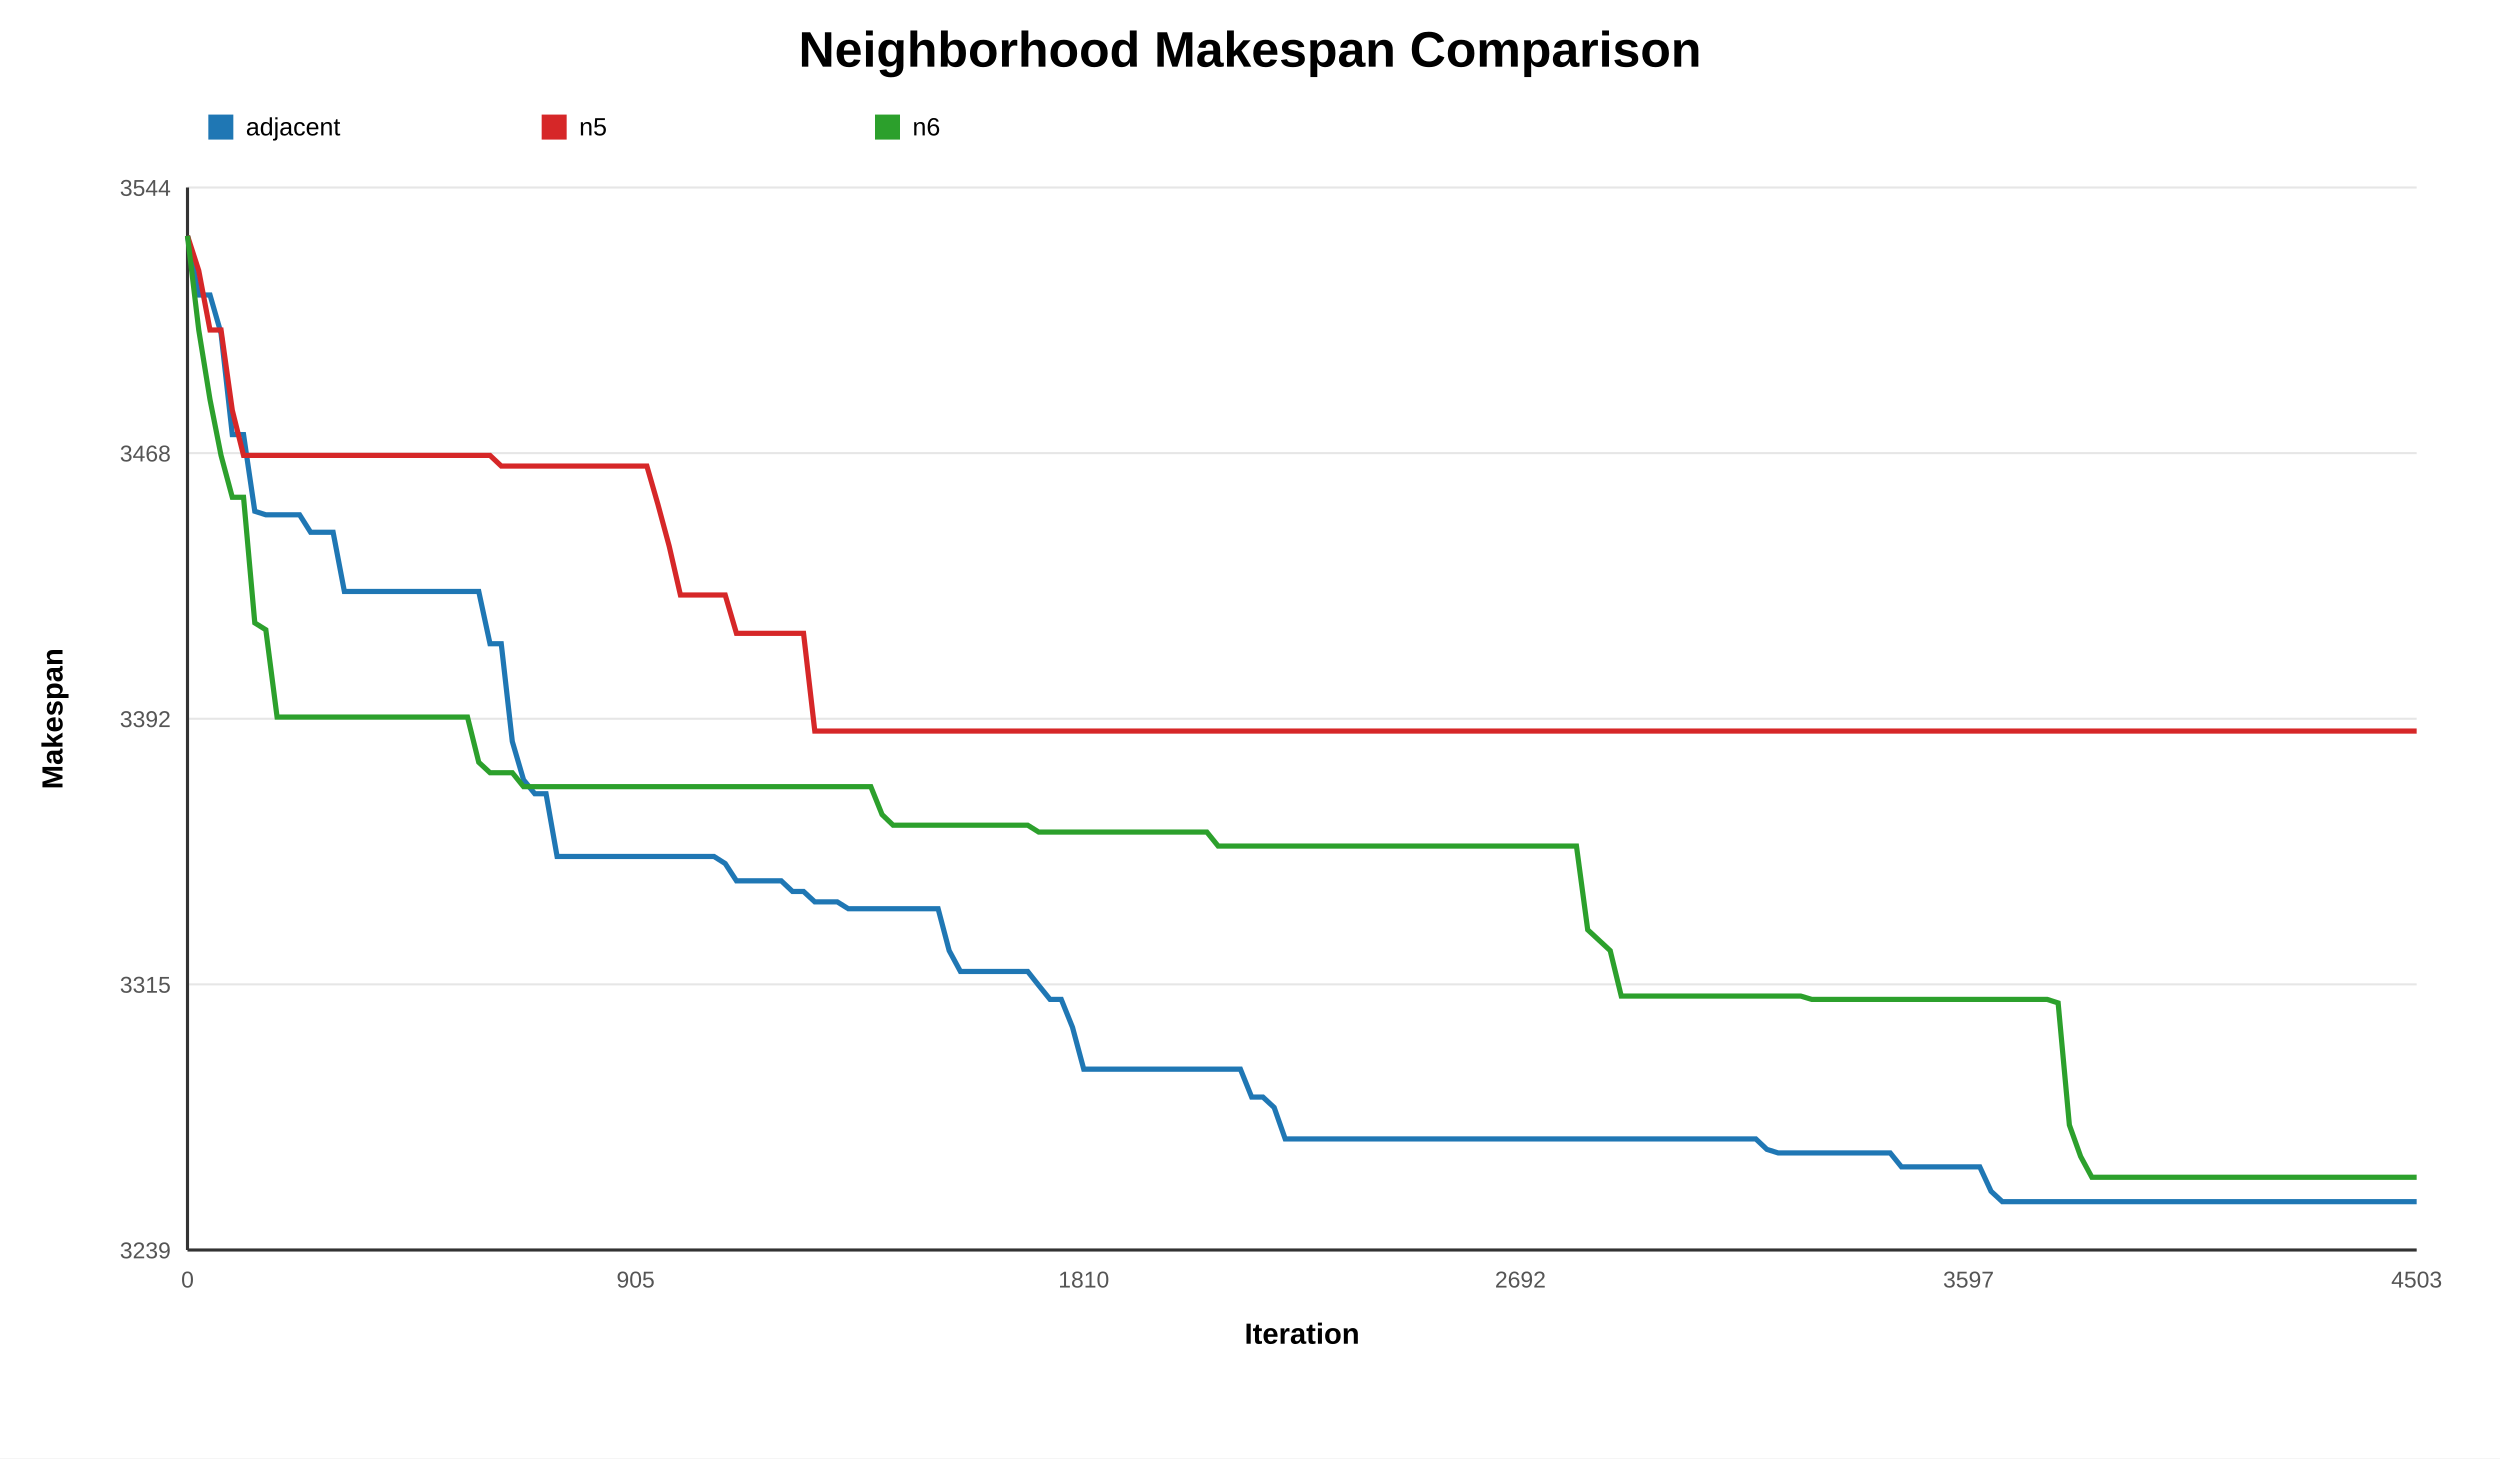
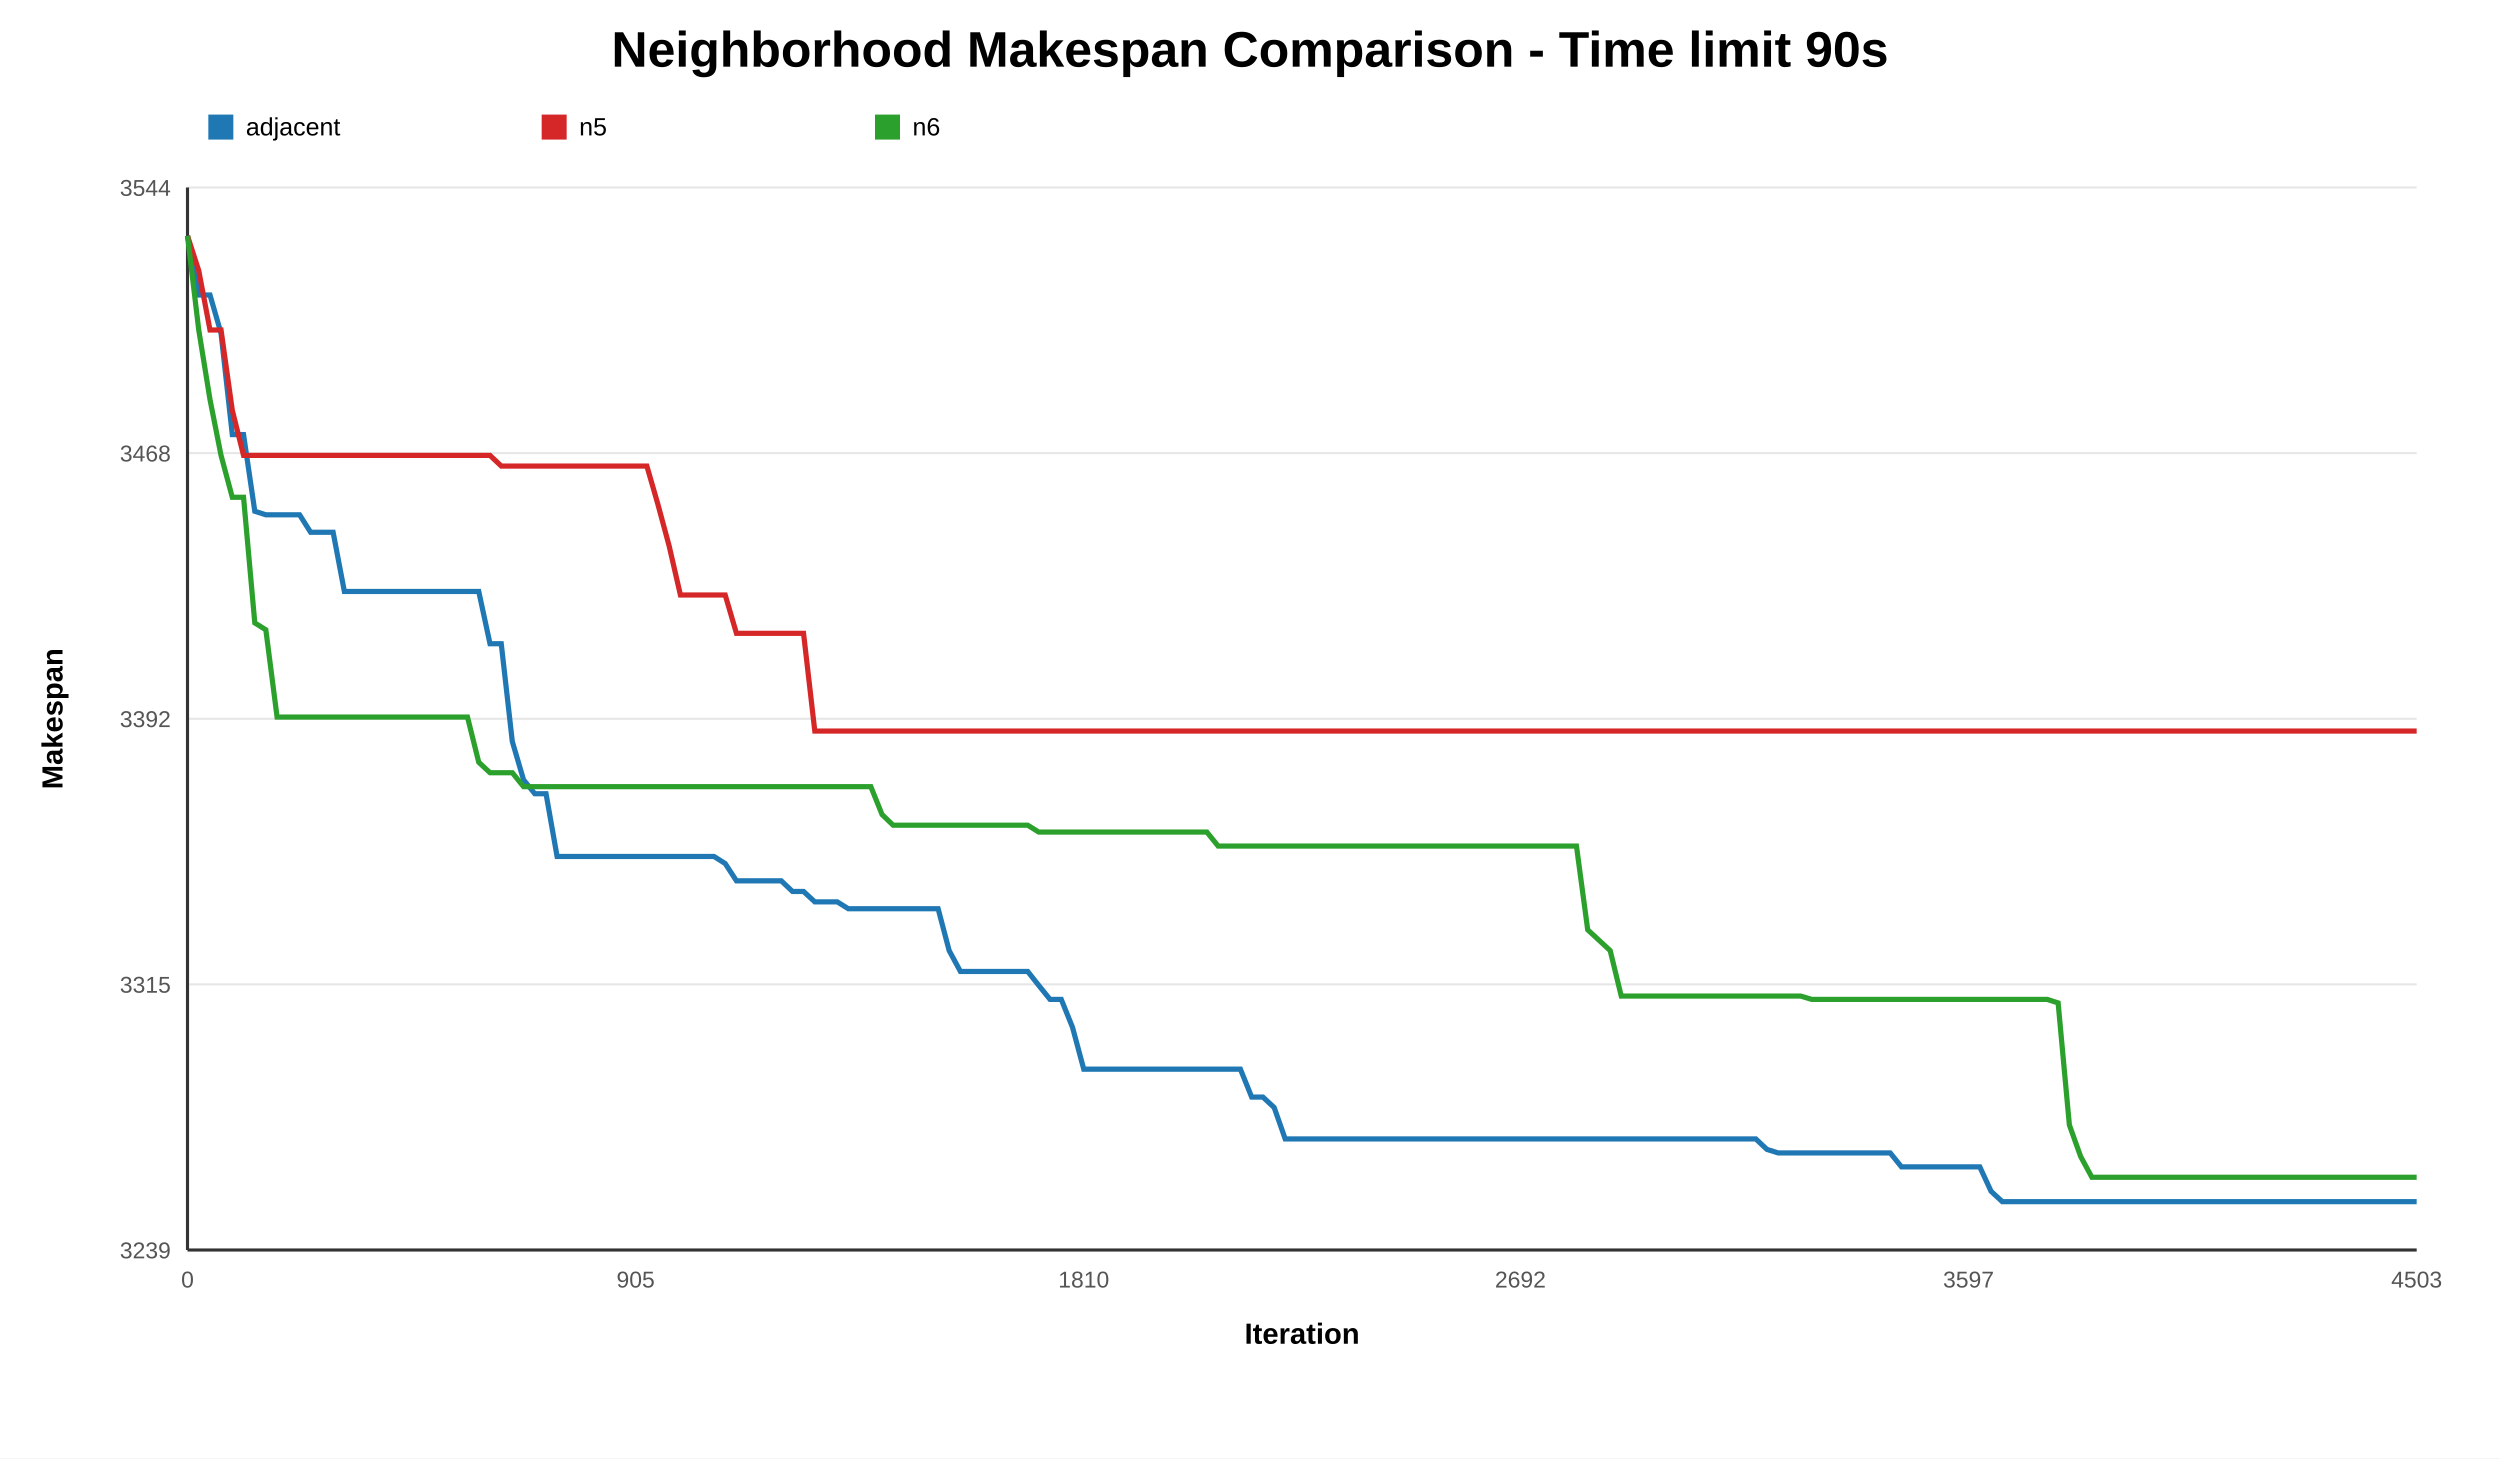
<svg xmlns="http://www.w3.org/2000/svg" width="1200" height="700" viewBox="0 0 1200 700">
  <rect x="0" y="0" width="1200" height="700" fill="#ffffff" />
-   <text x="600.0" y="32" text-anchor="middle" font-family="Arial" font-size="24" font-weight="bold">Neighborhood Makespan Comparison</text>
+   <text x="600.0" y="32" text-anchor="middle" font-family="Arial" font-size="24" font-weight="bold">Neighborhood Makespan Comparison - Time limit 90s</text>
  <line x1="90.0" y1="600.0" x2="1160.0" y2="600.0" stroke="#e6e6e6" stroke-width="1" />
  <text x="82.0" y="604.0" text-anchor="end" font-family="Arial" font-size="11" fill="#555">3239</text>
  <line x1="90.0" y1="472.5" x2="1160.0" y2="472.5" stroke="#e6e6e6" stroke-width="1" />
  <text x="82.0" y="476.5" text-anchor="end" font-family="Arial" font-size="11" fill="#555">3315</text>
  <line x1="90.0" y1="345.0" x2="1160.0" y2="345.0" stroke="#e6e6e6" stroke-width="1" />
  <text x="82.0" y="349.0" text-anchor="end" font-family="Arial" font-size="11" fill="#555">3392</text>
  <line x1="90.0" y1="217.5" x2="1160.0" y2="217.5" stroke="#e6e6e6" stroke-width="1" />
  <text x="82.0" y="221.5" text-anchor="end" font-family="Arial" font-size="11" fill="#555">3468</text>
  <line x1="90.0" y1="90.0" x2="1160.0" y2="90.0" stroke="#e6e6e6" stroke-width="1" />
  <text x="82.0" y="94.0" text-anchor="end" font-family="Arial" font-size="11" fill="#555">3544</text>
  <line x1="90" y1="600" x2="1160" y2="600" stroke="#333" stroke-width="1.5" />
  <line x1="90" y1="90" x2="90" y2="600" stroke="#333" stroke-width="1.5" />
  <polyline fill="none" stroke="#1f77b4" stroke-width="2.5" points="90.0,113.2 95.4,141.6 100.8,141.6 106.1,160.0 111.5,208.6 116.9,208.6 122.3,245.4 127.6,247.1 133.0,247.1 138.4,247.1 143.8,247.1 149.1,255.5 154.5,255.5 159.9,255.5 165.3,283.9 170.7,283.9 176.0,283.9 181.4,283.9 186.8,283.9 192.2,283.9 197.5,283.9 202.9,283.9 208.3,283.9 213.7,283.9 219.0,283.9 224.4,283.9 229.8,283.9 235.2,309.0 240.6,309.0 245.9,355.9 251.3,374.3 256.7,381.0 262.1,381.0 267.4,411.1 272.8,411.1 278.2,411.1 283.6,411.1 288.9,411.1 294.3,411.1 299.7,411.1 305.1,411.1 310.5,411.1 315.8,411.1 321.2,411.1 326.6,411.1 332.0,411.1 337.3,411.1 342.7,411.1 348.1,414.5 353.5,422.8 358.8,422.8 364.2,422.8 369.6,422.8 375.0,422.8 380.4,427.9 385.7,427.9 391.1,432.9 396.5,432.9 401.9,432.9 407.2,436.2 412.6,436.2 418.0,436.2 423.4,436.2 428.7,436.2 434.1,436.2 439.5,436.2 444.9,436.2 450.3,436.2 455.6,456.3 461.0,466.3 466.4,466.3 471.8,466.3 477.1,466.3 482.5,466.3 487.9,466.3 493.3,466.3 498.6,473.0 504.0,479.7 509.4,479.7 514.8,493.1 520.2,513.2 525.5,513.2 530.9,513.2 536.3,513.2 541.7,513.2 547.0,513.2 552.4,513.2 557.8,513.2 563.2,513.2 568.5,513.2 573.9,513.2 579.3,513.2 584.7,513.2 590.1,513.2 595.4,513.2 600.8,526.6 606.2,526.6 611.6,531.6 616.9,546.7 622.3,546.7 627.7,546.7 633.1,546.7 638.4,546.7 643.8,546.7 649.2,546.7 654.6,546.7 659.9,546.7 665.3,546.7 670.7,546.7 676.1,546.7 681.5,546.7 686.8,546.7 692.2,546.7 697.6,546.7 703.0,546.7 708.3,546.7 713.7,546.7 719.1,546.7 724.5,546.7 729.8,546.7 735.2,546.7 740.6,546.7 746.0,546.7 751.4,546.7 756.7,546.7 762.1,546.7 767.5,546.7 772.9,546.7 778.2,546.7 783.6,546.7 789.0,546.7 794.4,546.7 799.7,546.7 805.1,546.7 810.5,546.7 815.9,546.7 821.3,546.7 826.6,546.7 832.0,546.7 837.4,546.7 842.8,546.7 848.1,551.7 853.5,553.4 858.9,553.4 864.3,553.4 869.6,553.4 875.0,553.4 880.4,553.4 885.8,553.4 891.2,553.4 896.5,553.4 901.9,553.4 907.3,553.4 912.7,560.1 918.0,560.1 923.4,560.1 928.8,560.1 934.2,560.1 939.5,560.1 944.9,560.1 950.3,560.1 955.7,571.8 961.1,576.8 966.4,576.8 971.8,576.8 977.2,576.8 982.6,576.8 987.9,576.8 993.3,576.8 998.7,576.8 1004.1,576.8 1009.4,576.8 1014.8,576.8 1020.2,576.8 1025.6,576.8 1031.0,576.8 1036.3,576.8 1041.7,576.8 1047.1,576.8 1052.5,576.8 1057.8,576.8 1063.2,576.8 1068.6,576.8 1074.0,576.8 1079.3,576.8 1084.7,576.8 1090.1,576.8 1095.5,576.8 1100.9,576.8 1106.2,576.8 1111.6,576.8 1117.0,576.8 1122.4,576.8 1127.7,576.8 1133.1,576.8 1138.5,576.8 1143.9,576.8 1149.2,576.8 1154.6,576.8 1160.0,576.8" />
  <polyline fill="none" stroke="#d62728" stroke-width="2.5" points="90.0,113.2 95.4,129.9 100.8,158.4 106.1,158.4 111.5,196.9 116.9,218.6 122.3,218.6 127.6,218.6 133.0,218.6 138.4,218.6 143.8,218.6 149.1,218.6 154.5,218.6 159.9,218.6 165.3,218.6 170.7,218.6 176.0,218.6 181.4,218.6 186.8,218.6 192.2,218.6 197.5,218.6 202.9,218.6 208.3,218.6 213.7,218.6 219.0,218.6 224.4,218.6 229.8,218.6 235.2,218.6 240.6,223.7 245.9,223.7 251.3,223.7 256.7,223.7 262.1,223.7 267.4,223.7 272.8,223.7 278.2,223.7 283.6,223.7 288.9,223.7 294.3,223.7 299.7,223.7 305.1,223.7 310.5,223.7 315.8,242.1 321.2,262.1 326.6,285.6 332.0,285.6 337.3,285.6 342.7,285.6 348.1,285.6 353.5,304.0 358.8,304.0 364.2,304.0 369.6,304.0 375.0,304.0 380.4,304.0 385.7,304.0 391.1,350.9 396.5,350.9 401.9,350.9 407.2,350.9 412.6,350.9 418.0,350.9 423.4,350.9 428.7,350.9 434.1,350.9 439.5,350.9 444.9,350.9 450.3,350.9 455.6,350.9 461.0,350.9 466.4,350.9 471.8,350.9 477.1,350.9 482.5,350.9 487.9,350.9 493.3,350.9 498.6,350.9 504.0,350.9 509.4,350.9 514.8,350.9 520.2,350.9 525.5,350.9 530.9,350.9 536.3,350.9 541.7,350.9 547.0,350.9 552.4,350.9 557.8,350.9 563.2,350.9 568.5,350.9 573.9,350.9 579.3,350.9 584.7,350.9 590.1,350.9 595.4,350.9 600.8,350.9 606.2,350.9 611.6,350.9 616.9,350.9 622.3,350.9 627.7,350.9 633.1,350.9 638.4,350.9 643.8,350.9 649.2,350.9 654.6,350.9 659.9,350.9 665.3,350.9 670.7,350.9 676.1,350.9 681.5,350.9 686.8,350.9 692.2,350.9 697.6,350.9 703.0,350.9 708.3,350.9 713.7,350.9 719.1,350.9 724.5,350.9 729.8,350.9 735.2,350.9 740.6,350.9 746.0,350.9 751.4,350.9 756.7,350.9 762.1,350.9 767.5,350.9 772.9,350.9 778.2,350.9 783.6,350.9 789.0,350.9 794.4,350.9 799.7,350.9 805.1,350.9 810.5,350.9 815.9,350.9 821.3,350.9 826.6,350.9 832.0,350.9 837.4,350.9 842.8,350.9 848.1,350.9 853.5,350.9 858.9,350.9 864.3,350.9 869.6,350.9 875.0,350.9 880.4,350.9 885.8,350.9 891.2,350.9 896.5,350.9 901.9,350.9 907.3,350.9 912.7,350.9 918.0,350.9 923.4,350.9 928.8,350.9 934.2,350.9 939.5,350.9 944.9,350.9 950.3,350.9 955.7,350.9 961.1,350.9 966.4,350.9 971.8,350.9 977.2,350.9 982.6,350.9 987.9,350.9 993.3,350.9 998.7,350.9 1004.1,350.9 1009.4,350.9 1014.8,350.9 1020.2,350.9 1025.6,350.9 1031.0,350.9 1036.3,350.9 1041.7,350.9 1047.1,350.9 1052.5,350.9 1057.8,350.9 1063.2,350.9 1068.6,350.9 1074.0,350.9 1079.3,350.9 1084.7,350.9 1090.1,350.9 1095.5,350.9 1100.9,350.9 1106.2,350.9 1111.6,350.9 1117.0,350.9 1122.4,350.9 1127.7,350.9 1133.1,350.9 1138.5,350.9 1143.9,350.9 1149.2,350.9 1154.6,350.9 1160.0,350.9" />
  <polyline fill="none" stroke="#2ca02c" stroke-width="2.5" points="90.0,113.2 95.4,158.4 100.8,191.8 106.1,218.6 111.5,238.7 116.9,238.7 122.3,299.0 127.6,302.3 133.0,344.2 138.4,344.2 143.8,344.2 149.1,344.2 154.5,344.2 159.9,344.2 165.3,344.2 170.7,344.2 176.0,344.2 181.4,344.2 186.8,344.2 192.2,344.2 197.5,344.2 202.9,344.2 208.3,344.2 213.7,344.2 219.0,344.2 224.4,344.2 229.8,365.9 235.2,370.9 240.6,370.9 245.9,370.9 251.3,377.6 256.7,377.6 262.1,377.6 267.4,377.6 272.8,377.6 278.2,377.6 283.6,377.6 288.9,377.6 294.3,377.6 299.7,377.6 305.1,377.6 310.5,377.6 315.8,377.6 321.2,377.6 326.6,377.6 332.0,377.6 337.3,377.6 342.7,377.6 348.1,377.6 353.5,377.6 358.8,377.6 364.2,377.6 369.6,377.6 375.0,377.6 380.4,377.6 385.7,377.6 391.1,377.6 396.5,377.6 401.9,377.6 407.2,377.6 412.6,377.6 418.0,377.6 423.4,391.0 428.7,396.1 434.1,396.1 439.5,396.1 444.9,396.1 450.3,396.1 455.6,396.1 461.0,396.1 466.4,396.1 471.8,396.1 477.1,396.1 482.5,396.1 487.9,396.1 493.3,396.1 498.6,399.4 504.0,399.4 509.4,399.4 514.8,399.4 520.2,399.4 525.5,399.4 530.9,399.4 536.3,399.4 541.7,399.4 547.0,399.4 552.4,399.4 557.8,399.4 563.2,399.4 568.5,399.4 573.9,399.4 579.3,399.4 584.7,406.1 590.1,406.1 595.4,406.1 600.8,406.1 606.2,406.1 611.6,406.1 616.9,406.1 622.3,406.1 627.7,406.1 633.1,406.1 638.4,406.1 643.8,406.1 649.2,406.1 654.6,406.1 659.9,406.1 665.3,406.1 670.7,406.1 676.1,406.1 681.5,406.1 686.8,406.1 692.2,406.1 697.6,406.1 703.0,406.1 708.3,406.1 713.7,406.1 719.1,406.1 724.5,406.1 729.8,406.1 735.2,406.1 740.6,406.1 746.0,406.1 751.4,406.1 756.7,406.1 762.1,446.3 767.5,451.3 772.9,456.3 778.2,478.1 783.6,478.1 789.0,478.1 794.4,478.1 799.7,478.1 805.1,478.1 810.5,478.1 815.9,478.1 821.3,478.1 826.6,478.1 832.0,478.1 837.4,478.1 842.8,478.1 848.1,478.1 853.5,478.1 858.9,478.1 864.3,478.1 869.6,479.7 875.0,479.7 880.4,479.7 885.8,479.7 891.2,479.7 896.5,479.7 901.9,479.7 907.3,479.7 912.7,479.7 918.0,479.7 923.4,479.7 928.8,479.7 934.2,479.7 939.5,479.7 944.9,479.7 950.3,479.7 955.7,479.7 961.1,479.7 966.4,479.7 971.8,479.7 977.2,479.7 982.6,479.7 987.9,481.4 993.3,540.0 998.7,555.1 1004.1,565.1 1009.4,565.1 1014.8,565.1 1020.2,565.1 1025.6,565.1 1031.0,565.1 1036.3,565.1 1041.7,565.1 1047.1,565.1 1052.5,565.1 1057.8,565.1 1063.2,565.1 1068.6,565.1 1074.0,565.1 1079.3,565.1 1084.7,565.1 1090.1,565.1 1095.5,565.1 1100.9,565.1 1106.2,565.1 1111.6,565.1 1117.0,565.1 1122.4,565.1 1127.7,565.1 1133.1,565.1 1138.5,565.1 1143.9,565.1 1149.2,565.1 1154.6,565.1 1160.0,565.1" />
  <text x="90.0" y="618.0" text-anchor="middle" font-family="Arial" font-size="11" fill="#555">0</text>
  <text x="305.1" y="618.0" text-anchor="middle" font-family="Arial" font-size="11" fill="#555">905</text>
  <text x="520.2" y="618.0" text-anchor="middle" font-family="Arial" font-size="11" fill="#555">1810</text>
  <text x="729.8" y="618.0" text-anchor="middle" font-family="Arial" font-size="11" fill="#555">2692</text>
  <text x="944.9" y="618.0" text-anchor="middle" font-family="Arial" font-size="11" fill="#555">3597</text>
  <text x="1160.0" y="618.0" text-anchor="middle" font-family="Arial" font-size="11" fill="#555">4503</text>
  <rect x="100" y="55" width="12" height="12" fill="#1f77b4" />
  <text x="118" y="65" font-family="Arial" font-size="12">adjacent</text>
  <rect x="260" y="55" width="12" height="12" fill="#d62728" />
  <text x="278" y="65" font-family="Arial" font-size="12">n5</text>
  <rect x="420" y="55" width="12" height="12" fill="#2ca02c" />
  <text x="438" y="65" font-family="Arial" font-size="12">n6</text>
  <text x="625.0" y="645.0" text-anchor="middle" font-family="Arial" font-size="14" font-weight="bold">Iteration</text>
  <text x="30.0" y="345.0" text-anchor="middle" font-family="Arial" font-size="14" font-weight="bold" transform="rotate(-90 30.0 345.0)">Makespan</text>
</svg>
